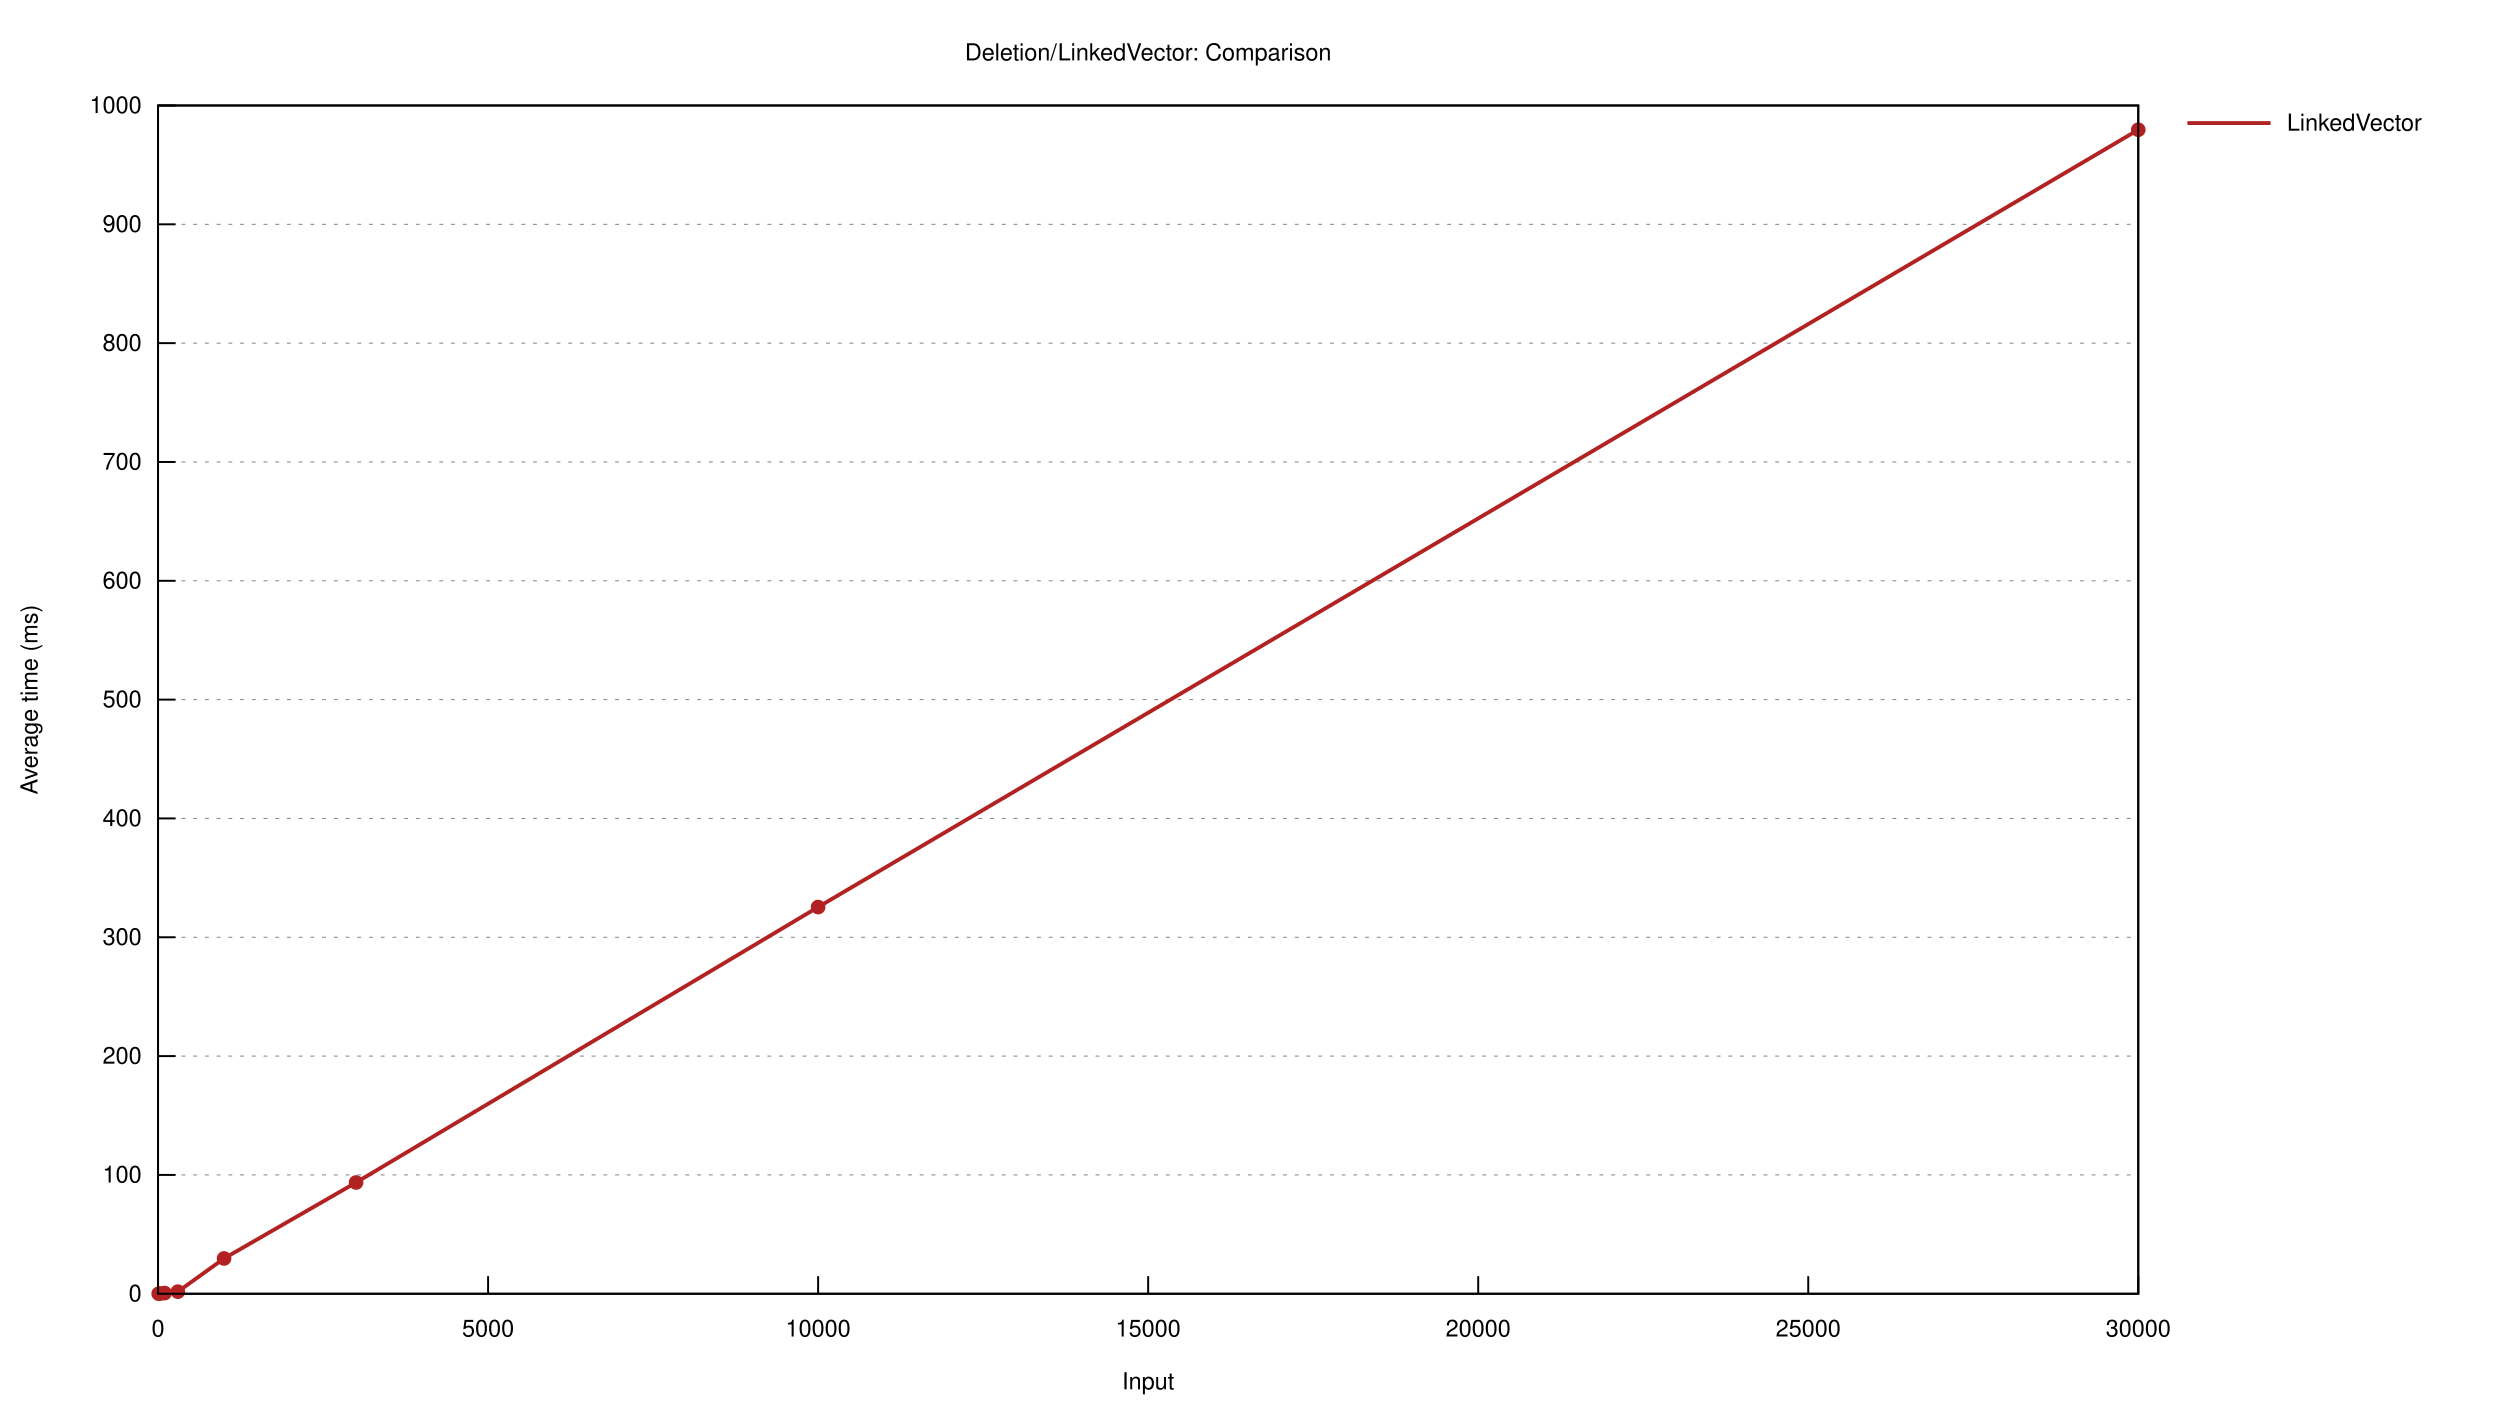
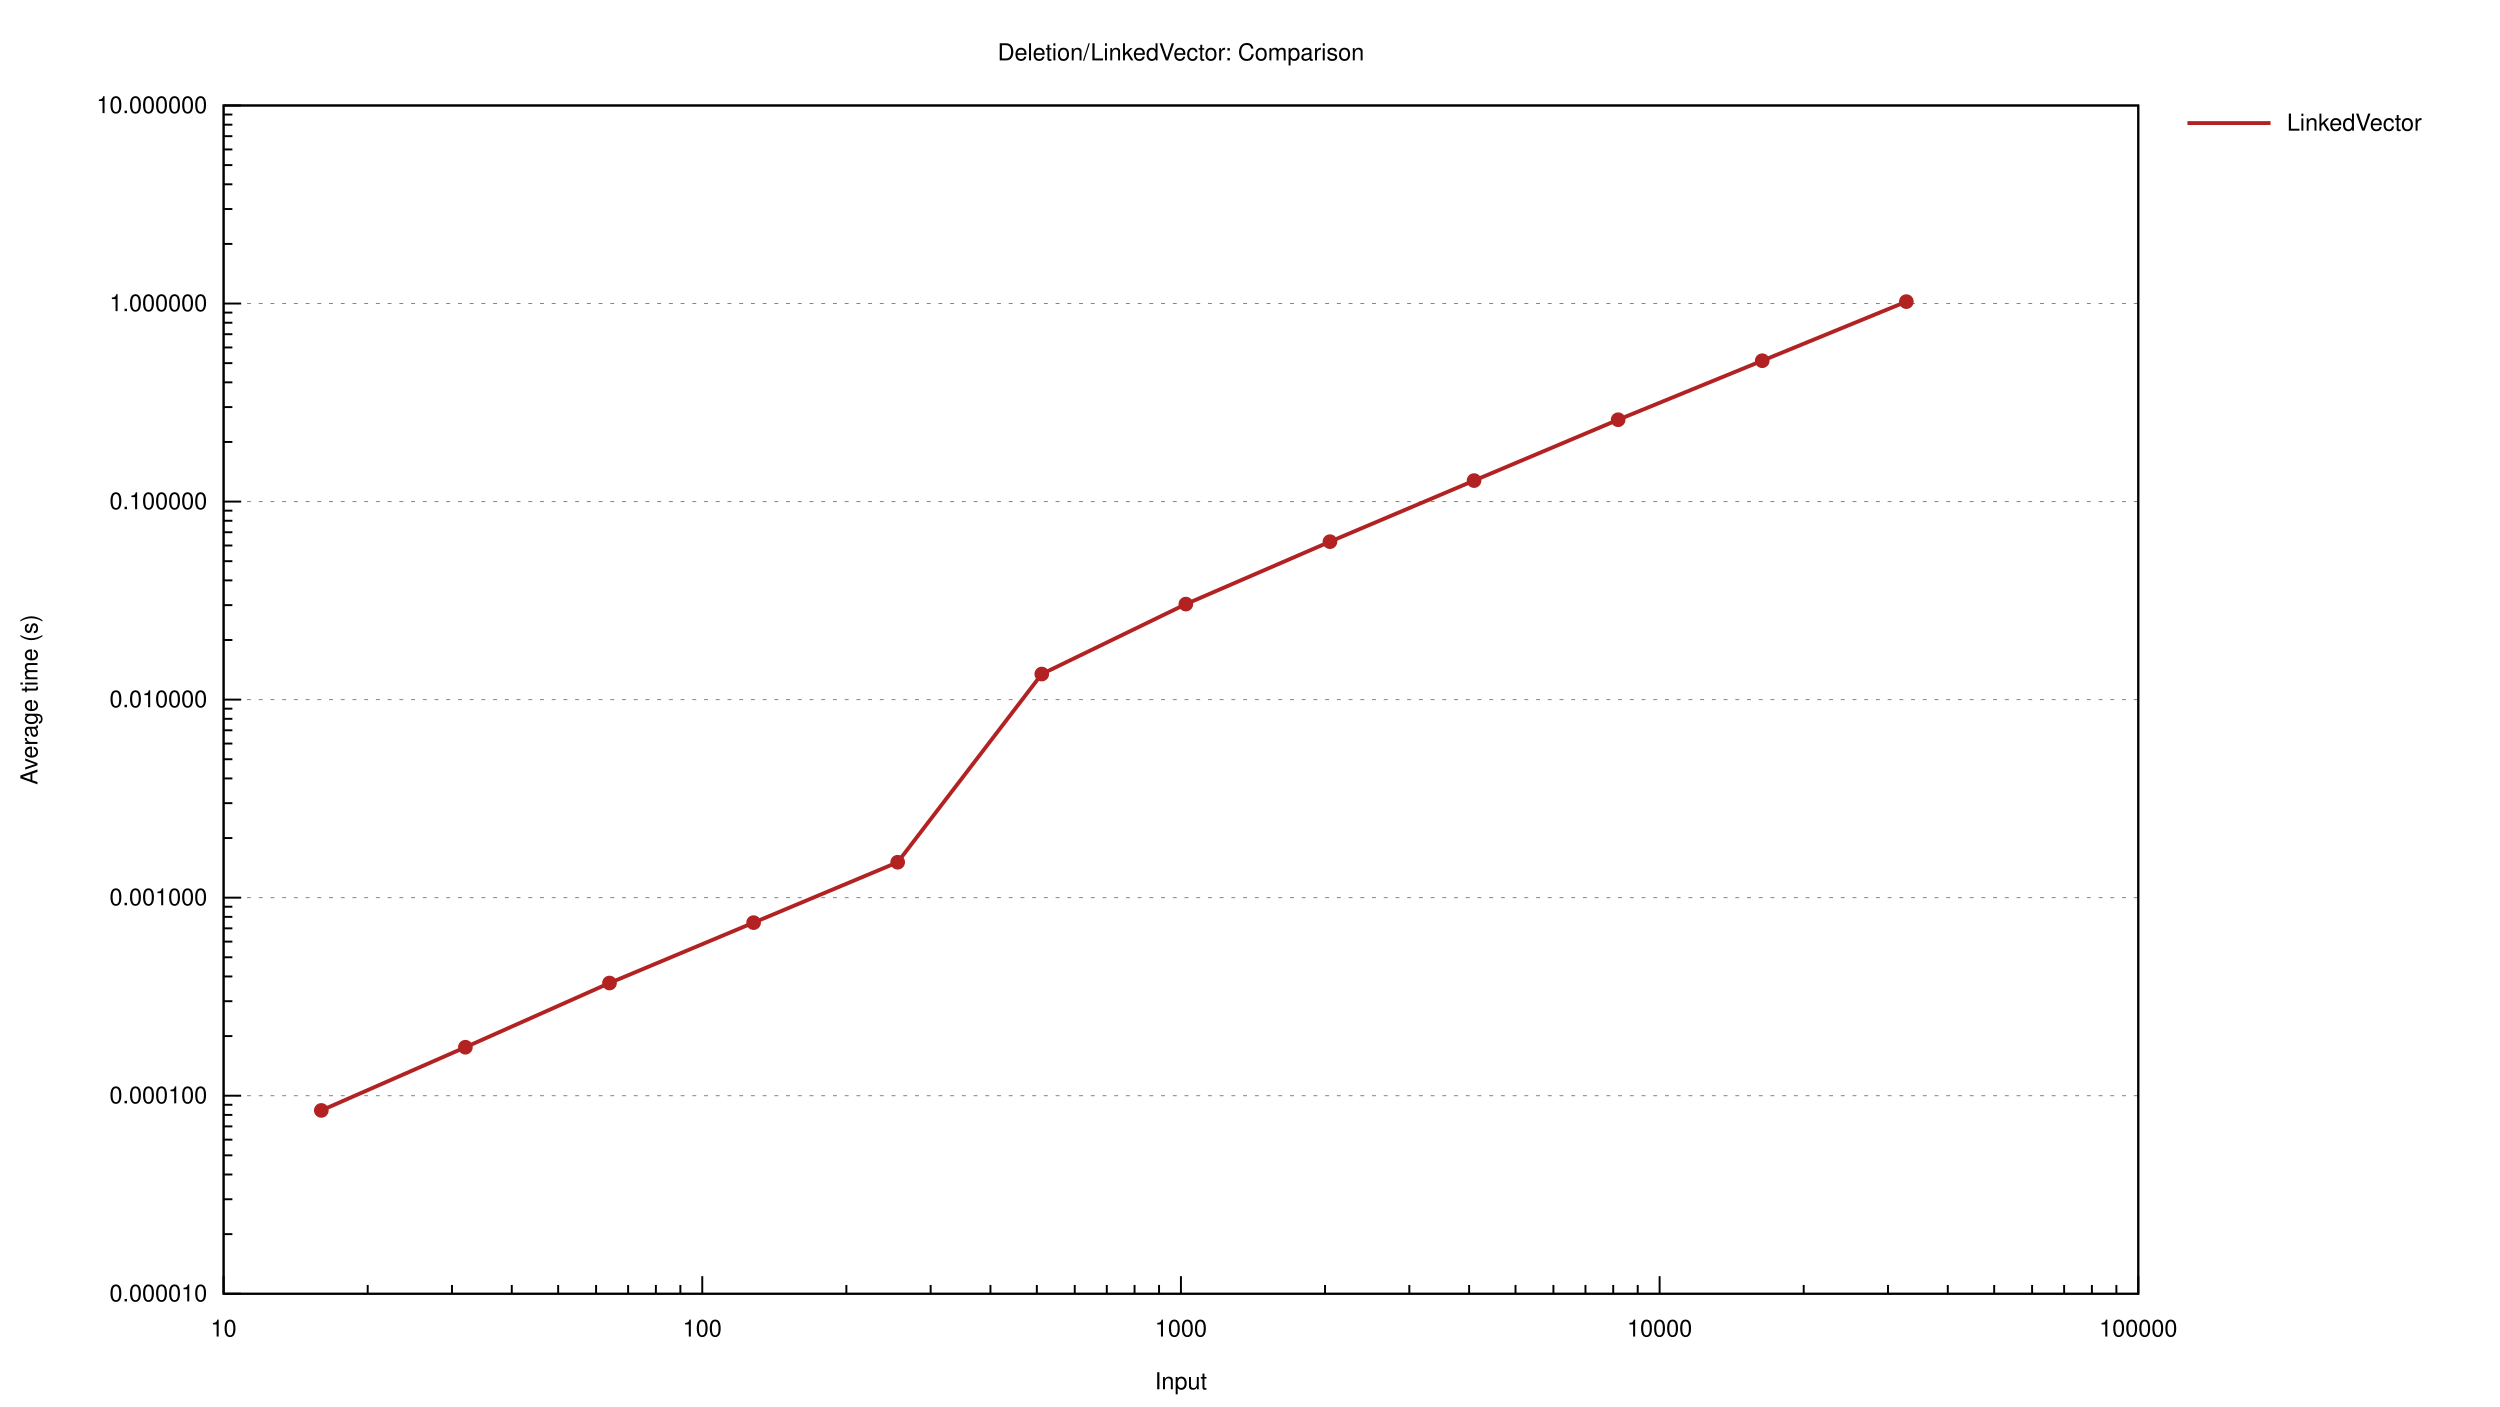
<svg xmlns="http://www.w3.org/2000/svg" xmlns:xlink="http://www.w3.org/1999/xlink" viewBox="0 0 1280 720">
  <g id="gnuplot_canvas">
    <rect x="0" y="0" width="1280" height="720" fill="none" />
    <defs>
      <circle id="gpDot" r="0.5" stroke-width="0.5" stroke="currentColor" />
      <path id="gpPt0" stroke-width="0.222" stroke="currentColor" d="M-1,0 h2 M0,-1 v2" />
      <path id="gpPt1" stroke-width="0.222" stroke="currentColor" d="M-1,-1 L1,1 M1,-1 L-1,1" />
      <path id="gpPt2" stroke-width="0.222" stroke="currentColor" d="M-1,0 L1,0 M0,-1 L0,1 M-1,-1 L1,1 M-1,1 L1,-1" />
      <rect id="gpPt3" stroke-width="0.222" stroke="currentColor" x="-1" y="-1" width="2" height="2" />
      <rect id="gpPt4" stroke-width="0.222" stroke="currentColor" fill="currentColor" x="-1" y="-1" width="2" height="2" />
      <circle id="gpPt5" stroke-width="0.222" stroke="currentColor" cx="0" cy="0" r="1" />
      <use xlink:href="#gpPt5" id="gpPt6" fill="currentColor" stroke="none" />
      <path id="gpPt7" stroke-width="0.222" stroke="currentColor" d="M0,-1.33 L-1.33,0.67 L1.33,0.67 z" />
      <use xlink:href="#gpPt7" id="gpPt8" fill="currentColor" stroke="none" />
      <use xlink:href="#gpPt7" id="gpPt9" stroke="currentColor" transform="rotate(180)" />
      <use xlink:href="#gpPt9" id="gpPt10" fill="currentColor" stroke="none" />
      <use xlink:href="#gpPt3" id="gpPt11" stroke="currentColor" transform="rotate(45)" />
      <use xlink:href="#gpPt11" id="gpPt12" fill="currentColor" stroke="none" />
      <path id="gpPt13" stroke-width="0.222" stroke="currentColor" d="M0,1.330 L1.265,0.411 L0.782,-1.067 L-0.782,-1.076 L-1.265,0.411 z" />
      <use xlink:href="#gpPt13" id="gpPt14" fill="currentColor" stroke="none" />
      <filter id="textbox" filterUnits="objectBoundingBox" x="0" y="0" height="1" width="1">
        <feFlood flood-color="white" flood-opacity="1" result="bgnd" />
        <feComposite in="SourceGraphic" in2="bgnd" operator="atop" />
      </filter>
      <filter id="greybox" filterUnits="objectBoundingBox" x="0" y="0" height="1" width="1">
        <feFlood flood-color="lightgrey" flood-opacity="1" result="grey" />
        <feComposite in="SourceGraphic" in2="grey" operator="atop" />
      </filter>
    </defs>
    <g fill="none" color="white" stroke="currentColor" stroke-width="1.00" stroke-linecap="butt" stroke-linejoin="miter">
</g>
    <g fill="none" color="black" stroke="currentColor" stroke-width="1.00" stroke-linecap="butt" stroke-linejoin="miter">
</g>
    <g fill="none" color="black" stroke="black" stroke-width="0.50" stroke-linecap="butt" stroke-linejoin="miter">
</g>
    <g fill="none" color="gray" stroke="currentColor" stroke-width="0.50" stroke-linecap="butt" stroke-linejoin="miter">
-       <path stroke="gray" stroke-dasharray="2,4" class="gridline" d="M80.92,662.40 L1094.80,662.40  " />
-     </g>
-     <g fill="none" color="gray" stroke="gray" stroke-width="1.00" stroke-linecap="butt" stroke-linejoin="miter">
- </g>
-     <g fill="none" color="black" stroke="currentColor" stroke-width="1.00" stroke-linecap="butt" stroke-linejoin="miter">
-       <path stroke="black" d="M80.92,662.40 L89.92,662.40  " />
-       <g transform="translate(72.53,666.30)" stroke="none" fill="black" font-family="Helvetica" font-size="12.00" text-anchor="end">
-         <text>
-           <tspan font-family="Helvetica"> 0</tspan>
-         </text>
-       </g>
-     </g>
-     <g fill="none" color="black" stroke="currentColor" stroke-width="1.00" stroke-linecap="butt" stroke-linejoin="miter">
- </g>
-     <g fill="none" color="black" stroke="black" stroke-width="0.50" stroke-linecap="butt" stroke-linejoin="miter">
- </g>
-     <g fill="none" color="gray" stroke="currentColor" stroke-width="0.50" stroke-linecap="butt" stroke-linejoin="miter">
-       <path stroke="gray" stroke-dasharray="2,4" class="gridline" d="M80.92,601.56 L1094.80,601.56  " />
-     </g>
-     <g fill="none" color="gray" stroke="gray" stroke-width="1.00" stroke-linecap="butt" stroke-linejoin="miter">
- </g>
-     <g fill="none" color="black" stroke="currentColor" stroke-width="1.00" stroke-linecap="butt" stroke-linejoin="miter">
-       <path stroke="black" d="M80.92,601.56 L89.92,601.56  " />
-       <g transform="translate(72.53,605.46)" stroke="none" fill="black" font-family="Helvetica" font-size="12.00" text-anchor="end">
+       <path stroke="gray" stroke-dasharray="2,4" class="gridline" d="M114.48,662.40 L1094.80,662.40  " />
+     </g>
+     <g fill="none" color="gray" stroke="gray" stroke-width="1.00" stroke-linecap="butt" stroke-linejoin="miter">
+ </g>
+     <g fill="none" color="black" stroke="currentColor" stroke-width="1.00" stroke-linecap="butt" stroke-linejoin="miter">
+       <path stroke="black" d="M114.48,662.40 L123.48,662.40  " />
+       <g transform="translate(106.09,666.30)" stroke="none" fill="black" font-family="Helvetica" font-size="12.00" text-anchor="end">
+         <text>
+           <tspan font-family="Helvetica">0.000010</tspan>
+         </text>
+       </g>
+     </g>
+     <g fill="none" color="black" stroke="currentColor" stroke-width="1.00" stroke-linecap="butt" stroke-linejoin="miter">
+       <path stroke="black" d="M114.48,631.88 L118.98,631.88 M114.48,614.02 L118.98,614.02 M114.48,601.35 L118.98,601.35 M114.48,591.53 L118.98,591.53   M114.48,583.50 L118.98,583.50 M114.48,576.71 L118.98,576.71 M114.48,570.83 L118.98,570.83 M114.48,565.64 L118.98,565.64    " />
+     </g>
+     <g fill="none" color="black" stroke="black" stroke-width="0.50" stroke-linecap="butt" stroke-linejoin="miter">
+ </g>
+     <g fill="none" color="gray" stroke="currentColor" stroke-width="0.50" stroke-linecap="butt" stroke-linejoin="miter">
+       <path stroke="gray" stroke-dasharray="2,4" class="gridline" d="M114.48,561.00 L1094.80,561.00  " />
+     </g>
+     <g fill="none" color="gray" stroke="gray" stroke-width="1.00" stroke-linecap="butt" stroke-linejoin="miter">
+ </g>
+     <g fill="none" color="black" stroke="currentColor" stroke-width="1.00" stroke-linecap="butt" stroke-linejoin="miter">
+       <path stroke="black" d="M114.48,561.00 L123.48,561.00  " />
+       <g transform="translate(106.09,564.90)" stroke="none" fill="black" font-family="Helvetica" font-size="12.00" text-anchor="end">
+         <text>
+           <tspan font-family="Helvetica">0.000100</tspan>
+         </text>
+       </g>
+     </g>
+     <g fill="none" color="black" stroke="currentColor" stroke-width="1.00" stroke-linecap="butt" stroke-linejoin="miter">
+       <path stroke="black" d="M114.48,530.48 L118.98,530.48 M114.48,512.62 L118.98,512.62 M114.48,499.95 L118.98,499.95 M114.48,490.13 L118.98,490.13   M114.48,482.10 L118.98,482.10 M114.48,475.31 L118.98,475.31 M114.48,469.43 L118.98,469.43 M114.48,464.24 L118.98,464.24    " />
+     </g>
+     <g fill="none" color="black" stroke="black" stroke-width="0.50" stroke-linecap="butt" stroke-linejoin="miter">
+ </g>
+     <g fill="none" color="gray" stroke="currentColor" stroke-width="0.50" stroke-linecap="butt" stroke-linejoin="miter">
+       <path stroke="gray" stroke-dasharray="2,4" class="gridline" d="M114.48,459.60 L1094.80,459.60  " />
+     </g>
+     <g fill="none" color="gray" stroke="gray" stroke-width="1.00" stroke-linecap="butt" stroke-linejoin="miter">
+ </g>
+     <g fill="none" color="black" stroke="currentColor" stroke-width="1.00" stroke-linecap="butt" stroke-linejoin="miter">
+       <path stroke="black" d="M114.48,459.60 L123.48,459.60  " />
+       <g transform="translate(106.09,463.50)" stroke="none" fill="black" font-family="Helvetica" font-size="12.00" text-anchor="end">
+         <text>
+           <tspan font-family="Helvetica">0.001000</tspan>
+         </text>
+       </g>
+     </g>
+     <g fill="none" color="black" stroke="currentColor" stroke-width="1.00" stroke-linecap="butt" stroke-linejoin="miter">
+       <path stroke="black" d="M114.48,429.08 L118.98,429.08 M114.48,411.22 L118.98,411.22 M114.48,398.56 L118.98,398.56 M114.48,388.73 L118.98,388.73   M114.48,380.70 L118.98,380.70 M114.48,373.91 L118.98,373.91 M114.48,368.03 L118.98,368.03 M114.48,362.84 L118.98,362.84    " />
+     </g>
+     <g fill="none" color="black" stroke="black" stroke-width="0.50" stroke-linecap="butt" stroke-linejoin="miter">
+ </g>
+     <g fill="none" color="gray" stroke="currentColor" stroke-width="0.50" stroke-linecap="butt" stroke-linejoin="miter">
+       <path stroke="gray" stroke-dasharray="2,4" class="gridline" d="M114.48,358.20 L1094.80,358.20  " />
+     </g>
+     <g fill="none" color="gray" stroke="gray" stroke-width="1.00" stroke-linecap="butt" stroke-linejoin="miter">
+ </g>
+     <g fill="none" color="black" stroke="currentColor" stroke-width="1.00" stroke-linecap="butt" stroke-linejoin="miter">
+       <path stroke="black" d="M114.48,358.20 L123.48,358.20  " />
+       <g transform="translate(106.09,362.10)" stroke="none" fill="black" font-family="Helvetica" font-size="12.00" text-anchor="end">
+         <text>
+           <tspan font-family="Helvetica">0.010000</tspan>
+         </text>
+       </g>
+     </g>
+     <g fill="none" color="black" stroke="currentColor" stroke-width="1.00" stroke-linecap="butt" stroke-linejoin="miter">
+       <path stroke="black" d="M114.48,327.68 L118.98,327.68 M114.48,309.83 L118.98,309.83 M114.48,297.16 L118.98,297.16 M114.48,287.33 L118.98,287.33   M114.48,279.30 L118.98,279.30 M114.48,272.51 L118.98,272.51 M114.48,266.63 L118.98,266.63 M114.48,261.45 L118.98,261.45    " />
+     </g>
+     <g fill="none" color="black" stroke="black" stroke-width="0.50" stroke-linecap="butt" stroke-linejoin="miter">
+ </g>
+     <g fill="none" color="gray" stroke="currentColor" stroke-width="0.50" stroke-linecap="butt" stroke-linejoin="miter">
+       <path stroke="gray" stroke-dasharray="2,4" class="gridline" d="M114.48,256.81 L1094.80,256.81  " />
+     </g>
+     <g fill="none" color="gray" stroke="gray" stroke-width="1.00" stroke-linecap="butt" stroke-linejoin="miter">
+ </g>
+     <g fill="none" color="black" stroke="currentColor" stroke-width="1.00" stroke-linecap="butt" stroke-linejoin="miter">
+       <path stroke="black" d="M114.48,256.81 L123.48,256.81  " />
+       <g transform="translate(106.09,260.71)" stroke="none" fill="black" font-family="Helvetica" font-size="12.00" text-anchor="end">
+         <text>
+           <tspan font-family="Helvetica">0.100000</tspan>
+         </text>
+       </g>
+     </g>
+     <g fill="none" color="black" stroke="currentColor" stroke-width="1.00" stroke-linecap="butt" stroke-linejoin="miter">
+       <path stroke="black" d="M114.48,226.28 L118.98,226.28 M114.48,208.43 L118.98,208.43 M114.48,195.76 L118.98,195.76 M114.48,185.93 L118.98,185.93   M114.48,177.90 L118.98,177.90 M114.48,171.12 L118.98,171.12 M114.48,165.23 L118.98,165.23 M114.48,160.05 L118.98,160.05    " />
+     </g>
+     <g fill="none" color="black" stroke="black" stroke-width="0.50" stroke-linecap="butt" stroke-linejoin="miter">
+ </g>
+     <g fill="none" color="gray" stroke="currentColor" stroke-width="0.50" stroke-linecap="butt" stroke-linejoin="miter">
+       <path stroke="gray" stroke-dasharray="2,4" class="gridline" d="M114.48,155.41 L1094.80,155.41  " />
+     </g>
+     <g fill="none" color="gray" stroke="gray" stroke-width="1.00" stroke-linecap="butt" stroke-linejoin="miter">
+ </g>
+     <g fill="none" color="black" stroke="currentColor" stroke-width="1.00" stroke-linecap="butt" stroke-linejoin="miter">
+       <path stroke="black" d="M114.48,155.41 L123.48,155.41  " />
+       <g transform="translate(106.09,159.31)" stroke="none" fill="black" font-family="Helvetica" font-size="12.00" text-anchor="end">
+         <text>
+           <tspan font-family="Helvetica">1.000000</tspan>
+         </text>
+       </g>
+     </g>
+     <g fill="none" color="black" stroke="currentColor" stroke-width="1.00" stroke-linecap="butt" stroke-linejoin="miter">
+       <path stroke="black" d="M114.48,124.88 L118.98,124.88 M114.48,107.03 L118.98,107.03 M114.48,94.36 L118.98,94.36 M114.48,84.53 L118.98,84.53   M114.48,76.51 L118.98,76.51 M114.48,69.72 L118.98,69.72 M114.48,63.84 L118.98,63.84 M114.48,58.65 L118.98,58.65    " />
+     </g>
+     <g fill="none" color="black" stroke="black" stroke-width="0.50" stroke-linecap="butt" stroke-linejoin="miter">
+ </g>
+     <g fill="none" color="gray" stroke="currentColor" stroke-width="0.50" stroke-linecap="butt" stroke-linejoin="miter">
+       <path stroke="gray" stroke-dasharray="2,4" class="gridline" d="M114.48,54.01 L1094.80,54.01  " />
+     </g>
+     <g fill="none" color="gray" stroke="gray" stroke-width="1.00" stroke-linecap="butt" stroke-linejoin="miter">
+ </g>
+     <g fill="none" color="black" stroke="currentColor" stroke-width="1.00" stroke-linecap="butt" stroke-linejoin="miter">
+       <path stroke="black" d="M114.48,54.01 L123.48,54.01  " />
+       <g transform="translate(106.09,57.91)" stroke="none" fill="black" font-family="Helvetica" font-size="12.00" text-anchor="end">
+         <text>
+           <tspan font-family="Helvetica">10.000000</tspan>
+         </text>
+       </g>
+     </g>
+     <g fill="none" color="black" stroke="currentColor" stroke-width="1.00" stroke-linecap="butt" stroke-linejoin="miter">
+       <path stroke="black" d="M114.48,662.40 L114.48,653.40  " />
+       <g transform="translate(114.48,684.30)" stroke="none" fill="black" font-family="Helvetica" font-size="12.00" text-anchor="middle">
+         <text>
+           <tspan font-family="Helvetica"> 10</tspan>
+         </text>
+       </g>
+     </g>
+     <g fill="none" color="black" stroke="currentColor" stroke-width="1.00" stroke-linecap="butt" stroke-linejoin="miter">
+       <path stroke="black" d="M188.26,662.40 L188.26,657.90 M231.41,662.40 L231.41,657.90 M262.03,662.40 L262.03,657.90 M285.78,662.40 L285.78,657.90   M305.19,662.40 L305.19,657.90 M321.60,662.40 L321.60,657.90 M335.81,662.40 L335.81,657.90 M348.35,662.40 L348.35,657.90   M359.56,662.40 L359.56,653.40  " />
+       <g transform="translate(359.56,684.30)" stroke="none" fill="black" font-family="Helvetica" font-size="12.00" text-anchor="middle">
        <text>
          <tspan font-family="Helvetica"> 100</tspan>
        </text>
      </g>
    </g>
    <g fill="none" color="black" stroke="currentColor" stroke-width="1.00" stroke-linecap="butt" stroke-linejoin="miter">
- </g>
-     <g fill="none" color="black" stroke="black" stroke-width="0.50" stroke-linecap="butt" stroke-linejoin="miter">
- </g>
-     <g fill="none" color="gray" stroke="currentColor" stroke-width="0.50" stroke-linecap="butt" stroke-linejoin="miter">
-       <path stroke="gray" stroke-dasharray="2,4" class="gridline" d="M80.92,540.72 L1094.80,540.72  " />
-     </g>
-     <g fill="none" color="gray" stroke="gray" stroke-width="1.00" stroke-linecap="butt" stroke-linejoin="miter">
- </g>
-     <g fill="none" color="black" stroke="currentColor" stroke-width="1.00" stroke-linecap="butt" stroke-linejoin="miter">
-       <path stroke="black" d="M80.92,540.72 L89.92,540.72  " />
-       <g transform="translate(72.53,544.62)" stroke="none" fill="black" font-family="Helvetica" font-size="12.00" text-anchor="end">
-         <text>
-           <tspan font-family="Helvetica"> 200</tspan>
-         </text>
-       </g>
-     </g>
-     <g fill="none" color="black" stroke="currentColor" stroke-width="1.00" stroke-linecap="butt" stroke-linejoin="miter">
- </g>
-     <g fill="none" color="black" stroke="black" stroke-width="0.50" stroke-linecap="butt" stroke-linejoin="miter">
- </g>
-     <g fill="none" color="gray" stroke="currentColor" stroke-width="0.50" stroke-linecap="butt" stroke-linejoin="miter">
-       <path stroke="gray" stroke-dasharray="2,4" class="gridline" d="M80.92,479.88 L1094.80,479.88  " />
-     </g>
-     <g fill="none" color="gray" stroke="gray" stroke-width="1.00" stroke-linecap="butt" stroke-linejoin="miter">
- </g>
-     <g fill="none" color="black" stroke="currentColor" stroke-width="1.00" stroke-linecap="butt" stroke-linejoin="miter">
-       <path stroke="black" d="M80.92,479.88 L89.92,479.88  " />
-       <g transform="translate(72.53,483.78)" stroke="none" fill="black" font-family="Helvetica" font-size="12.00" text-anchor="end">
-         <text>
-           <tspan font-family="Helvetica"> 300</tspan>
-         </text>
-       </g>
-     </g>
-     <g fill="none" color="black" stroke="currentColor" stroke-width="1.00" stroke-linecap="butt" stroke-linejoin="miter">
- </g>
-     <g fill="none" color="black" stroke="black" stroke-width="0.50" stroke-linecap="butt" stroke-linejoin="miter">
- </g>
-     <g fill="none" color="gray" stroke="currentColor" stroke-width="0.50" stroke-linecap="butt" stroke-linejoin="miter">
-       <path stroke="gray" stroke-dasharray="2,4" class="gridline" d="M80.92,419.04 L1094.80,419.04  " />
-     </g>
-     <g fill="none" color="gray" stroke="gray" stroke-width="1.00" stroke-linecap="butt" stroke-linejoin="miter">
- </g>
-     <g fill="none" color="black" stroke="currentColor" stroke-width="1.00" stroke-linecap="butt" stroke-linejoin="miter">
-       <path stroke="black" d="M80.92,419.04 L89.92,419.04  " />
-       <g transform="translate(72.53,422.94)" stroke="none" fill="black" font-family="Helvetica" font-size="12.00" text-anchor="end">
-         <text>
-           <tspan font-family="Helvetica"> 400</tspan>
-         </text>
-       </g>
-     </g>
-     <g fill="none" color="black" stroke="currentColor" stroke-width="1.00" stroke-linecap="butt" stroke-linejoin="miter">
- </g>
-     <g fill="none" color="black" stroke="black" stroke-width="0.50" stroke-linecap="butt" stroke-linejoin="miter">
- </g>
-     <g fill="none" color="gray" stroke="currentColor" stroke-width="0.50" stroke-linecap="butt" stroke-linejoin="miter">
-       <path stroke="gray" stroke-dasharray="2,4" class="gridline" d="M80.92,358.20 L1094.80,358.20  " />
-     </g>
-     <g fill="none" color="gray" stroke="gray" stroke-width="1.00" stroke-linecap="butt" stroke-linejoin="miter">
- </g>
-     <g fill="none" color="black" stroke="currentColor" stroke-width="1.00" stroke-linecap="butt" stroke-linejoin="miter">
-       <path stroke="black" d="M80.92,358.20 L89.92,358.20  " />
-       <g transform="translate(72.53,362.10)" stroke="none" fill="black" font-family="Helvetica" font-size="12.00" text-anchor="end">
-         <text>
-           <tspan font-family="Helvetica"> 500</tspan>
-         </text>
-       </g>
-     </g>
-     <g fill="none" color="black" stroke="currentColor" stroke-width="1.00" stroke-linecap="butt" stroke-linejoin="miter">
- </g>
-     <g fill="none" color="black" stroke="black" stroke-width="0.50" stroke-linecap="butt" stroke-linejoin="miter">
- </g>
-     <g fill="none" color="gray" stroke="currentColor" stroke-width="0.50" stroke-linecap="butt" stroke-linejoin="miter">
-       <path stroke="gray" stroke-dasharray="2,4" class="gridline" d="M80.92,297.37 L1094.80,297.37  " />
-     </g>
-     <g fill="none" color="gray" stroke="gray" stroke-width="1.00" stroke-linecap="butt" stroke-linejoin="miter">
- </g>
-     <g fill="none" color="black" stroke="currentColor" stroke-width="1.00" stroke-linecap="butt" stroke-linejoin="miter">
-       <path stroke="black" d="M80.92,297.37 L89.92,297.37  " />
-       <g transform="translate(72.53,301.27)" stroke="none" fill="black" font-family="Helvetica" font-size="12.00" text-anchor="end">
-         <text>
-           <tspan font-family="Helvetica"> 600</tspan>
-         </text>
-       </g>
-     </g>
-     <g fill="none" color="black" stroke="currentColor" stroke-width="1.00" stroke-linecap="butt" stroke-linejoin="miter">
- </g>
-     <g fill="none" color="black" stroke="black" stroke-width="0.50" stroke-linecap="butt" stroke-linejoin="miter">
- </g>
-     <g fill="none" color="gray" stroke="currentColor" stroke-width="0.50" stroke-linecap="butt" stroke-linejoin="miter">
-       <path stroke="gray" stroke-dasharray="2,4" class="gridline" d="M80.92,236.53 L1094.80,236.53  " />
-     </g>
-     <g fill="none" color="gray" stroke="gray" stroke-width="1.00" stroke-linecap="butt" stroke-linejoin="miter">
- </g>
-     <g fill="none" color="black" stroke="currentColor" stroke-width="1.00" stroke-linecap="butt" stroke-linejoin="miter">
-       <path stroke="black" d="M80.92,236.53 L89.92,236.53  " />
-       <g transform="translate(72.53,240.43)" stroke="none" fill="black" font-family="Helvetica" font-size="12.00" text-anchor="end">
-         <text>
-           <tspan font-family="Helvetica"> 700</tspan>
-         </text>
-       </g>
-     </g>
-     <g fill="none" color="black" stroke="currentColor" stroke-width="1.00" stroke-linecap="butt" stroke-linejoin="miter">
- </g>
-     <g fill="none" color="black" stroke="black" stroke-width="0.50" stroke-linecap="butt" stroke-linejoin="miter">
- </g>
-     <g fill="none" color="gray" stroke="currentColor" stroke-width="0.50" stroke-linecap="butt" stroke-linejoin="miter">
-       <path stroke="gray" stroke-dasharray="2,4" class="gridline" d="M80.92,175.69 L1094.80,175.69  " />
-     </g>
-     <g fill="none" color="gray" stroke="gray" stroke-width="1.00" stroke-linecap="butt" stroke-linejoin="miter">
- </g>
-     <g fill="none" color="black" stroke="currentColor" stroke-width="1.00" stroke-linecap="butt" stroke-linejoin="miter">
-       <path stroke="black" d="M80.92,175.69 L89.92,175.69  " />
-       <g transform="translate(72.53,179.59)" stroke="none" fill="black" font-family="Helvetica" font-size="12.00" text-anchor="end">
-         <text>
-           <tspan font-family="Helvetica"> 800</tspan>
-         </text>
-       </g>
-     </g>
-     <g fill="none" color="black" stroke="currentColor" stroke-width="1.00" stroke-linecap="butt" stroke-linejoin="miter">
- </g>
-     <g fill="none" color="black" stroke="black" stroke-width="0.50" stroke-linecap="butt" stroke-linejoin="miter">
- </g>
-     <g fill="none" color="gray" stroke="currentColor" stroke-width="0.50" stroke-linecap="butt" stroke-linejoin="miter">
-       <path stroke="gray" stroke-dasharray="2,4" class="gridline" d="M80.92,114.85 L1094.80,114.85  " />
-     </g>
-     <g fill="none" color="gray" stroke="gray" stroke-width="1.00" stroke-linecap="butt" stroke-linejoin="miter">
- </g>
-     <g fill="none" color="black" stroke="currentColor" stroke-width="1.00" stroke-linecap="butt" stroke-linejoin="miter">
-       <path stroke="black" d="M80.92,114.85 L89.92,114.85  " />
-       <g transform="translate(72.53,118.75)" stroke="none" fill="black" font-family="Helvetica" font-size="12.00" text-anchor="end">
-         <text>
-           <tspan font-family="Helvetica"> 900</tspan>
-         </text>
-       </g>
-     </g>
-     <g fill="none" color="black" stroke="currentColor" stroke-width="1.00" stroke-linecap="butt" stroke-linejoin="miter">
- </g>
-     <g fill="none" color="black" stroke="black" stroke-width="0.50" stroke-linecap="butt" stroke-linejoin="miter">
- </g>
-     <g fill="none" color="gray" stroke="currentColor" stroke-width="0.50" stroke-linecap="butt" stroke-linejoin="miter">
-       <path stroke="gray" stroke-dasharray="2,4" class="gridline" d="M80.92,54.01 L1094.80,54.01  " />
-     </g>
-     <g fill="none" color="gray" stroke="gray" stroke-width="1.00" stroke-linecap="butt" stroke-linejoin="miter">
- </g>
-     <g fill="none" color="black" stroke="currentColor" stroke-width="1.00" stroke-linecap="butt" stroke-linejoin="miter">
-       <path stroke="black" d="M80.92,54.01 L89.92,54.01  " />
-       <g transform="translate(72.53,57.91)" stroke="none" fill="black" font-family="Helvetica" font-size="12.00" text-anchor="end">
+       <path stroke="black" d="M433.34,662.40 L433.34,657.90 M476.49,662.40 L476.49,657.90 M507.11,662.40 L507.11,657.90 M530.86,662.40 L530.86,657.90   M550.27,662.40 L550.27,657.90 M566.68,662.40 L566.68,657.90 M580.89,662.40 L580.89,657.90 M593.43,662.40 L593.43,657.90   M604.64,662.40 L604.64,653.40  " />
+       <g transform="translate(604.64,684.30)" stroke="none" fill="black" font-family="Helvetica" font-size="12.00" text-anchor="middle">
        <text>
          <tspan font-family="Helvetica"> 1000</tspan>
        </text>
      </g>
    </g>
    <g fill="none" color="black" stroke="currentColor" stroke-width="1.00" stroke-linecap="butt" stroke-linejoin="miter">
-       <path stroke="black" d="M80.92,662.40 L80.92,653.40  " />
-       <g transform="translate(80.92,684.30)" stroke="none" fill="black" font-family="Helvetica" font-size="12.00" text-anchor="middle">
-         <text>
-           <tspan font-family="Helvetica"> 0</tspan>
-         </text>
-       </g>
-     </g>
-     <g fill="none" color="black" stroke="currentColor" stroke-width="1.00" stroke-linecap="butt" stroke-linejoin="miter">
-       <path stroke="black" d="M249.90,662.40 L249.90,653.40  " />
-       <g transform="translate(249.90,684.30)" stroke="none" fill="black" font-family="Helvetica" font-size="12.00" text-anchor="middle">
-         <text>
-           <tspan font-family="Helvetica"> 5000</tspan>
-         </text>
-       </g>
-     </g>
-     <g fill="none" color="black" stroke="currentColor" stroke-width="1.00" stroke-linecap="butt" stroke-linejoin="miter">
-       <path stroke="black" d="M418.88,662.40 L418.88,653.40  " />
-       <g transform="translate(418.88,684.30)" stroke="none" fill="black" font-family="Helvetica" font-size="12.00" text-anchor="middle">
+       <path stroke="black" d="M678.42,662.40 L678.42,657.90 M721.57,662.40 L721.57,657.90 M752.19,662.40 L752.19,657.90 M775.94,662.40 L775.94,657.90   M795.35,662.40 L795.35,657.90 M811.76,662.40 L811.76,657.90 M825.97,662.40 L825.97,657.90 M838.51,662.40 L838.51,657.90   M849.72,662.40 L849.72,653.40  " />
+       <g transform="translate(849.72,684.30)" stroke="none" fill="black" font-family="Helvetica" font-size="12.00" text-anchor="middle">
        <text>
          <tspan font-family="Helvetica"> 10000</tspan>
        </text>
      </g>
    </g>
    <g fill="none" color="black" stroke="currentColor" stroke-width="1.00" stroke-linecap="butt" stroke-linejoin="miter">
-       <path stroke="black" d="M587.86,662.40 L587.86,653.40  " />
-       <g transform="translate(587.86,684.30)" stroke="none" fill="black" font-family="Helvetica" font-size="12.00" text-anchor="middle">
-         <text>
-           <tspan font-family="Helvetica"> 15000</tspan>
-         </text>
-       </g>
-     </g>
-     <g fill="none" color="black" stroke="currentColor" stroke-width="1.00" stroke-linecap="butt" stroke-linejoin="miter">
-       <path stroke="black" d="M756.84,662.40 L756.84,653.40  " />
-       <g transform="translate(756.84,684.30)" stroke="none" fill="black" font-family="Helvetica" font-size="12.00" text-anchor="middle">
-         <text>
-           <tspan font-family="Helvetica"> 20000</tspan>
-         </text>
-       </g>
-     </g>
-     <g fill="none" color="black" stroke="currentColor" stroke-width="1.00" stroke-linecap="butt" stroke-linejoin="miter">
-       <path stroke="black" d="M925.82,662.40 L925.82,653.40  " />
-       <g transform="translate(925.82,684.30)" stroke="none" fill="black" font-family="Helvetica" font-size="12.00" text-anchor="middle">
-         <text>
-           <tspan font-family="Helvetica"> 25000</tspan>
-         </text>
-       </g>
-     </g>
-     <g fill="none" color="black" stroke="currentColor" stroke-width="1.00" stroke-linecap="butt" stroke-linejoin="miter">
-       <path stroke="black" d="M1094.80,662.40 L1094.80,653.40  " />
+       <path stroke="black" d="M923.50,662.40 L923.50,657.90 M966.65,662.40 L966.65,657.90 M997.27,662.40 L997.27,657.90 M1021.02,662.40 L1021.02,657.90   M1040.43,662.40 L1040.43,657.90 M1056.84,662.40 L1056.84,657.90 M1071.05,662.40 L1071.05,657.90 M1083.59,662.40 L1083.59,657.90   M1094.80,662.40 L1094.80,653.40  " />
      <g transform="translate(1094.80,684.30)" stroke="none" fill="black" font-family="Helvetica" font-size="12.00" text-anchor="middle">
        <text>
-           <tspan font-family="Helvetica"> 30000</tspan>
-         </text>
-       </g>
-     </g>
-     <g fill="none" color="black" stroke="currentColor" stroke-width="1.00" stroke-linecap="butt" stroke-linejoin="miter">
- </g>
-     <g fill="none" color="black" stroke="currentColor" stroke-width="1.00" stroke-linecap="butt" stroke-linejoin="miter">
-       <path stroke="black" d="M80.92,54.01 L80.92,662.40 L1094.80,662.40 L1094.80,54.01 L80.92,54.01 Z  " />
+           <tspan font-family="Helvetica"> 100000</tspan>
+         </text>
+       </g>
+     </g>
+     <g fill="none" color="black" stroke="currentColor" stroke-width="1.00" stroke-linecap="butt" stroke-linejoin="miter">
+ </g>
+     <g fill="none" color="black" stroke="currentColor" stroke-width="1.00" stroke-linecap="butt" stroke-linejoin="miter">
+       <path stroke="black" d="M114.48,54.01 L114.48,662.40 L1094.80,662.40 L1094.80,54.01 L114.48,54.01 Z  " />
    </g>
    <g fill="none" color="black" stroke="currentColor" stroke-width="1.00" stroke-linecap="butt" stroke-linejoin="miter">
</g>
    <g id="gnuplot_plot_1">
      <g fill="none" color="white" stroke="black" stroke-width="2.00" stroke-linecap="butt" stroke-linejoin="miter">
</g>
      <g fill="none" color="black" stroke="currentColor" stroke-width="2.00" stroke-linecap="butt" stroke-linejoin="miter">
        <g transform="translate(1170.92,66.91)" stroke="none" fill="black" font-family="Helvetica" font-size="12.00" text-anchor="start">
          <text>
            <tspan font-family="Helvetica">LinkedVector</tspan>
          </text>
        </g>
      </g>
      <g fill="none" color="black" stroke="currentColor" stroke-width="2.00" stroke-linecap="butt" stroke-linejoin="miter">
-         <path stroke="rgb(178,  34,  34)" d="M1119.97,63.01 L1162.53,63.01 M81.26,662.37 L81.93,662.30 L84.30,662.05 L91.06,661.33 L114.72,644.33 L182.31,605.44   L418.88,464.41 L1094.80,66.43  " />
+         <path stroke="rgb(178,  34,  34)" d="M1119.97,63.01 L1162.53,63.01 M164.51,568.54 L238.28,536.18 L312.06,503.31 L385.84,472.39 L459.61,441.47 L533.39,345.11   L607.16,309.30 L680.94,277.33 L754.72,246.06 L828.49,214.90 L902.27,184.69 L976.05,154.43  " />
      </g>
    </g>
    <g id="gnuplot_plot_2" fill="none">
      <g fill="none" color="white" stroke="rgb(178,  34,  34)" stroke-width="1.00" stroke-linecap="butt" stroke-linejoin="miter">
</g>
      <g fill="none" color="black" stroke="currentColor" stroke-width="1.00" stroke-linecap="butt" stroke-linejoin="miter">
-         <use xlink:href="#gpPt6" transform="translate(81.26,662.37) scale(3.38)" color="rgb(178,  34,  34)" />
-         <use xlink:href="#gpPt6" transform="translate(81.93,662.30) scale(3.38)" color="rgb(178,  34,  34)" />
-         <use xlink:href="#gpPt6" transform="translate(84.30,662.05) scale(3.38)" color="rgb(178,  34,  34)" />
-         <use xlink:href="#gpPt6" transform="translate(91.06,661.33) scale(3.38)" color="rgb(178,  34,  34)" />
-         <use xlink:href="#gpPt6" transform="translate(114.72,644.33) scale(3.38)" color="rgb(178,  34,  34)" />
-         <use xlink:href="#gpPt6" transform="translate(182.31,605.44) scale(3.38)" color="rgb(178,  34,  34)" />
-         <use xlink:href="#gpPt6" transform="translate(418.88,464.41) scale(3.38)" color="rgb(178,  34,  34)" />
-         <use xlink:href="#gpPt6" transform="translate(1094.80,66.43) scale(3.38)" color="rgb(178,  34,  34)" />
+         <use xlink:href="#gpPt6" transform="translate(164.51,568.54) scale(3.38)" color="rgb(178,  34,  34)" />
+         <use xlink:href="#gpPt6" transform="translate(238.28,536.18) scale(3.38)" color="rgb(178,  34,  34)" />
+         <use xlink:href="#gpPt6" transform="translate(312.06,503.31) scale(3.38)" color="rgb(178,  34,  34)" />
+         <use xlink:href="#gpPt6" transform="translate(385.84,472.39) scale(3.38)" color="rgb(178,  34,  34)" />
+         <use xlink:href="#gpPt6" transform="translate(459.61,441.47) scale(3.38)" color="rgb(178,  34,  34)" />
+         <use xlink:href="#gpPt6" transform="translate(533.39,345.11) scale(3.38)" color="rgb(178,  34,  34)" />
+         <use xlink:href="#gpPt6" transform="translate(607.16,309.30) scale(3.38)" color="rgb(178,  34,  34)" />
+         <use xlink:href="#gpPt6" transform="translate(680.94,277.33) scale(3.38)" color="rgb(178,  34,  34)" />
+         <use xlink:href="#gpPt6" transform="translate(754.72,246.06) scale(3.38)" color="rgb(178,  34,  34)" />
+         <use xlink:href="#gpPt6" transform="translate(828.49,214.90) scale(3.38)" color="rgb(178,  34,  34)" />
+         <use xlink:href="#gpPt6" transform="translate(902.27,184.69) scale(3.38)" color="rgb(178,  34,  34)" />
+         <use xlink:href="#gpPt6" transform="translate(976.05,154.43) scale(3.38)" color="rgb(178,  34,  34)" />
      </g>
    </g>
    <g fill="none" color="white" stroke="rgb(178,  34,  34)" stroke-width="2.00" stroke-linecap="butt" stroke-linejoin="miter">
</g>
    <g fill="none" color="black" stroke="currentColor" stroke-width="2.00" stroke-linecap="butt" stroke-linejoin="miter">
</g>
    <g fill="none" color="black" stroke="black" stroke-width="1.00" stroke-linecap="butt" stroke-linejoin="miter">
</g>
    <g fill="none" color="black" stroke="currentColor" stroke-width="1.00" stroke-linecap="butt" stroke-linejoin="miter">
-       <path stroke="black" d="M80.92,54.01 L80.92,662.40 L1094.80,662.40 L1094.80,54.01 L80.92,54.01 Z  " />
+       <path stroke="black" d="M114.48,54.01 L114.48,662.40 L1094.80,662.40 L1094.80,54.01 L114.48,54.01 Z  " />
      <g transform="translate(19.18,358.21) rotate(270.00)" stroke="none" fill="black" font-family="Helvetica" font-size="12.00" text-anchor="middle">
        <text>
-           <tspan font-family="Helvetica">Average time (ms)</tspan>
-         </text>
-       </g>
-     </g>
-     <g fill="none" color="black" stroke="currentColor" stroke-width="1.00" stroke-linecap="butt" stroke-linejoin="miter">
-       <g transform="translate(587.86,711.30)" stroke="none" fill="black" font-family="Helvetica" font-size="12.00" text-anchor="middle">
+           <tspan font-family="Helvetica">Average time (s)</tspan>
+         </text>
+       </g>
+     </g>
+     <g fill="none" color="black" stroke="currentColor" stroke-width="1.00" stroke-linecap="butt" stroke-linejoin="miter">
+       <g transform="translate(604.64,711.30)" stroke="none" fill="black" font-family="Helvetica" font-size="12.00" text-anchor="middle">
        <text>
          <tspan font-family="Helvetica">Input</tspan>
        </text>
      </g>
    </g>
    <g fill="none" color="black" stroke="currentColor" stroke-width="1.00" stroke-linecap="butt" stroke-linejoin="miter">
</g>
    <g fill="none" color="black" stroke="currentColor" stroke-width="1.00" stroke-linecap="butt" stroke-linejoin="miter">
-       <g transform="translate(587.86,30.91)" stroke="none" fill="black" font-family="Helvetica" font-size="12.00" text-anchor="middle">
+       <g transform="translate(604.64,30.91)" stroke="none" fill="black" font-family="Helvetica" font-size="12.00" text-anchor="middle">
        <text>
          <tspan font-family="Helvetica">Deletion/LinkedVector: Comparison</tspan>
        </text>
      </g>
    </g>
    <g fill="none" color="black" stroke="currentColor" stroke-width="1.00" stroke-linecap="butt" stroke-linejoin="miter">
</g>
  </g>
</svg>
